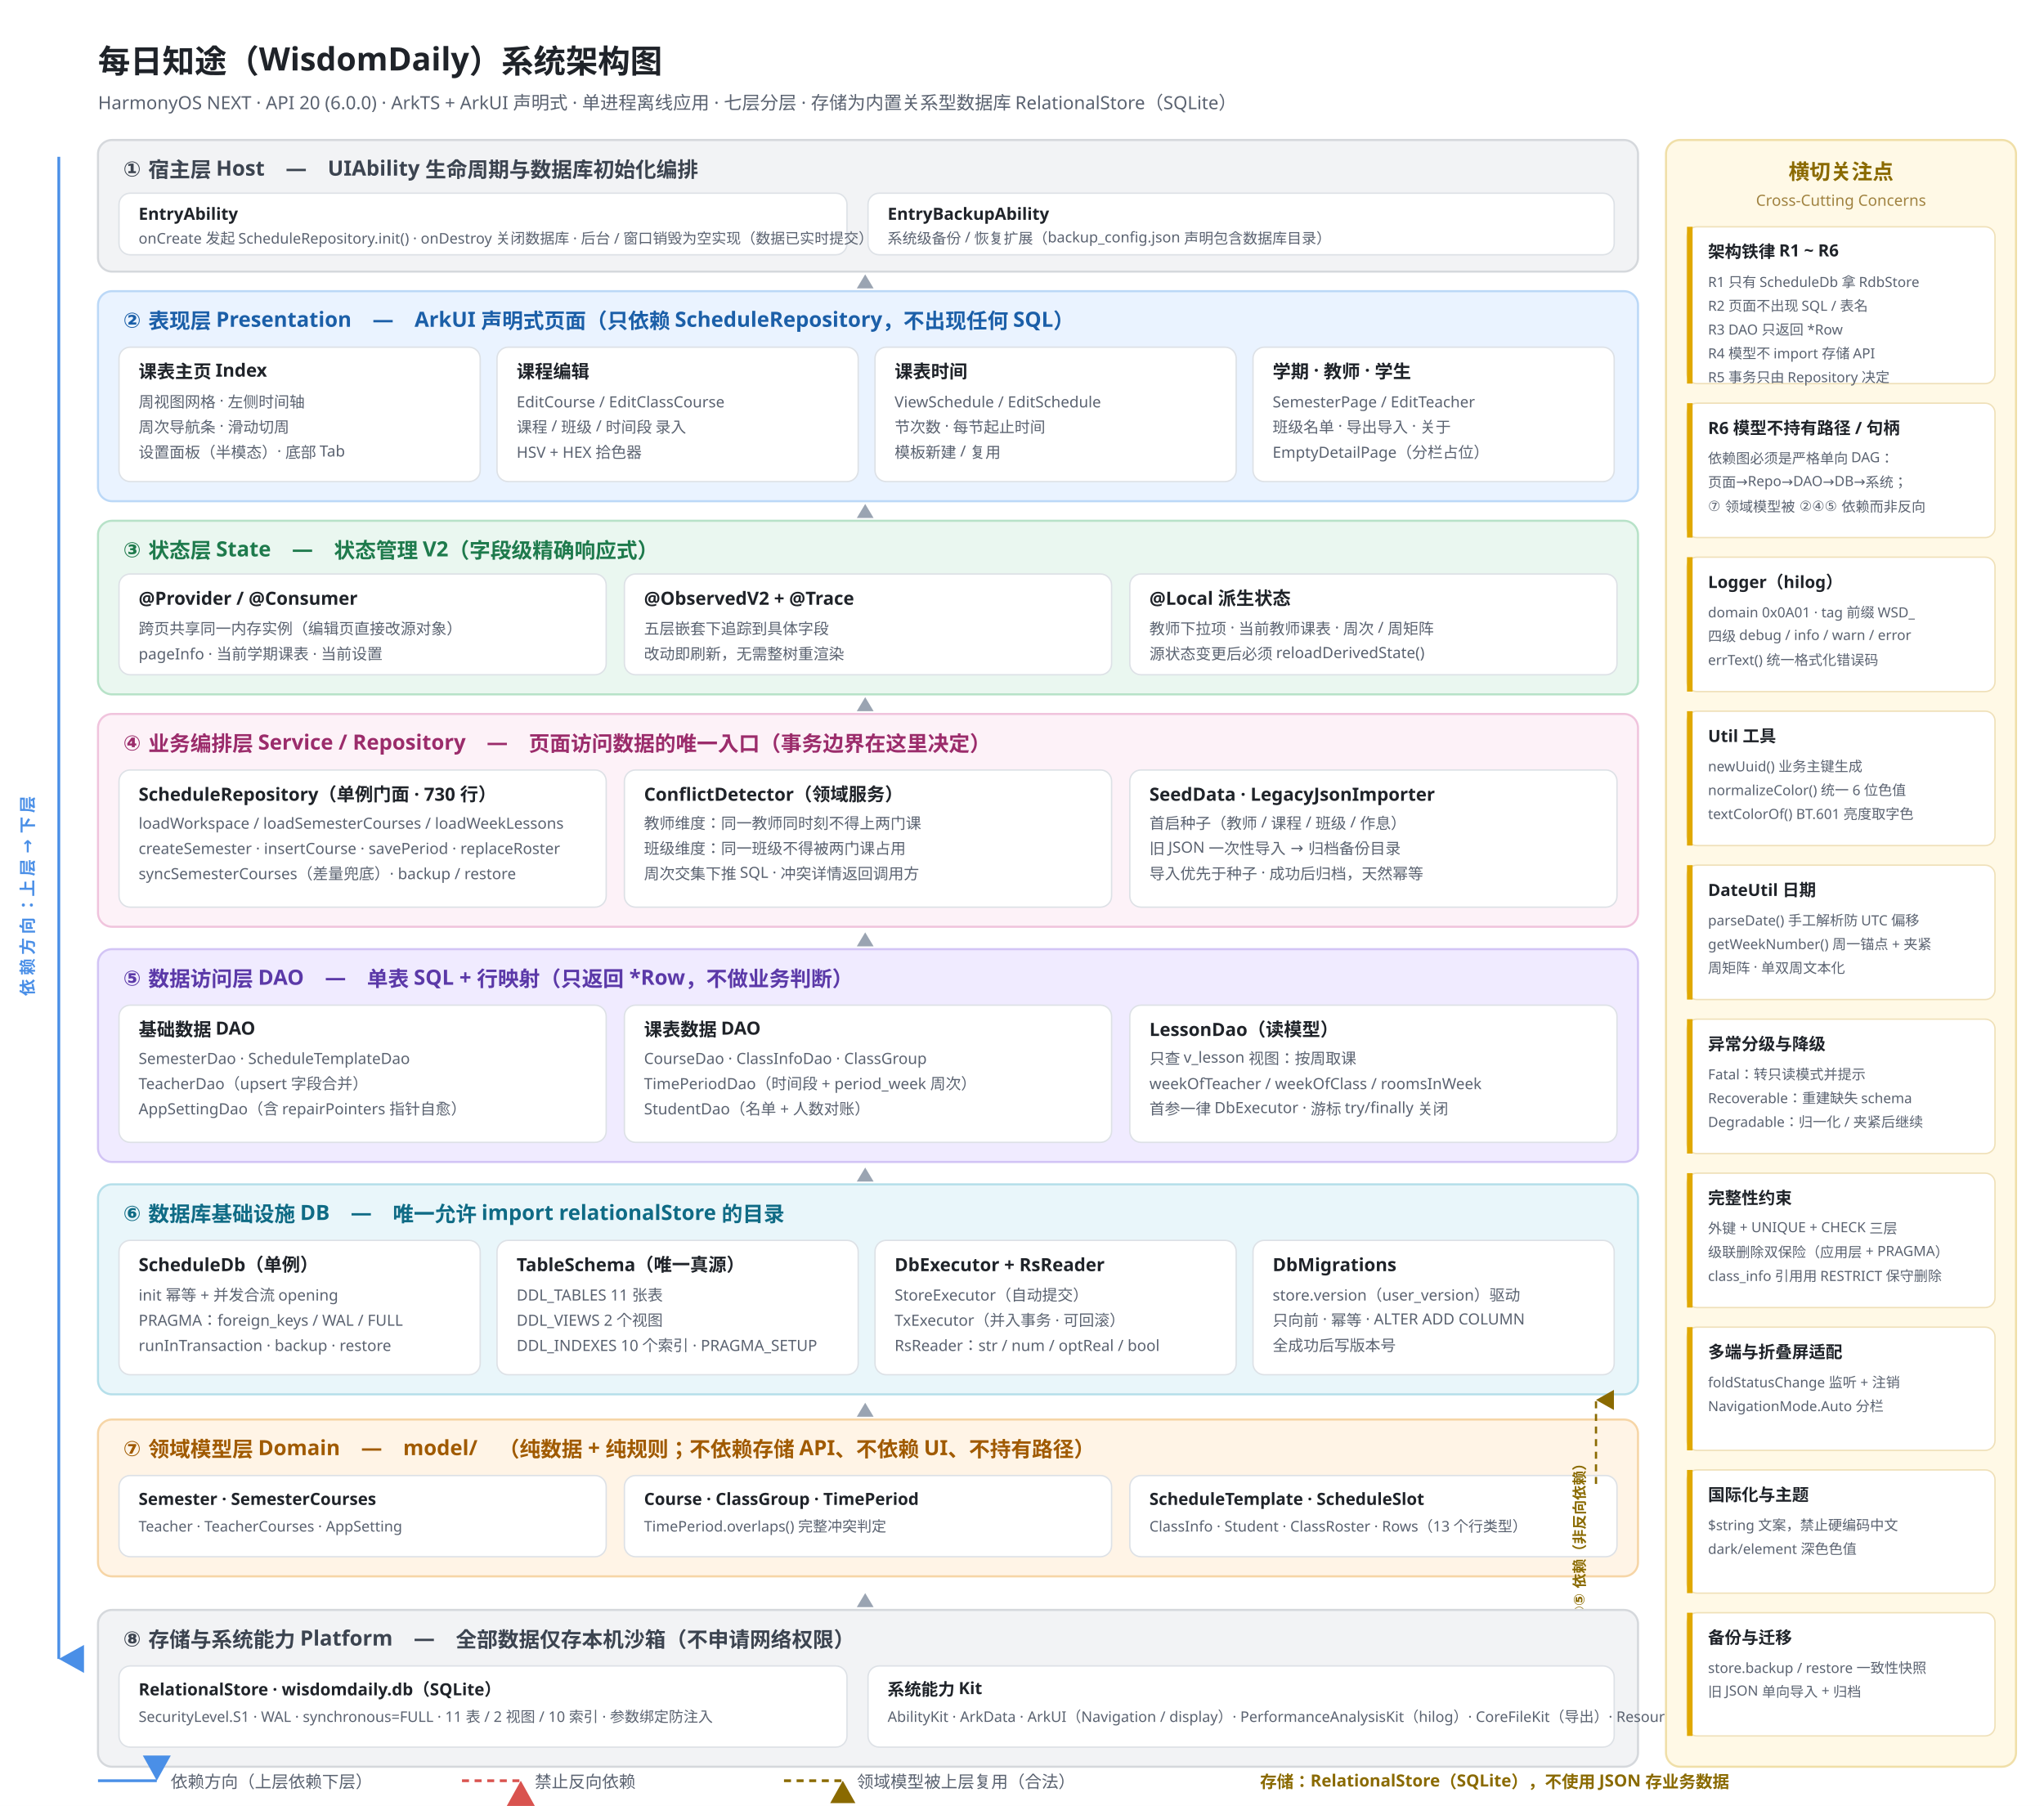
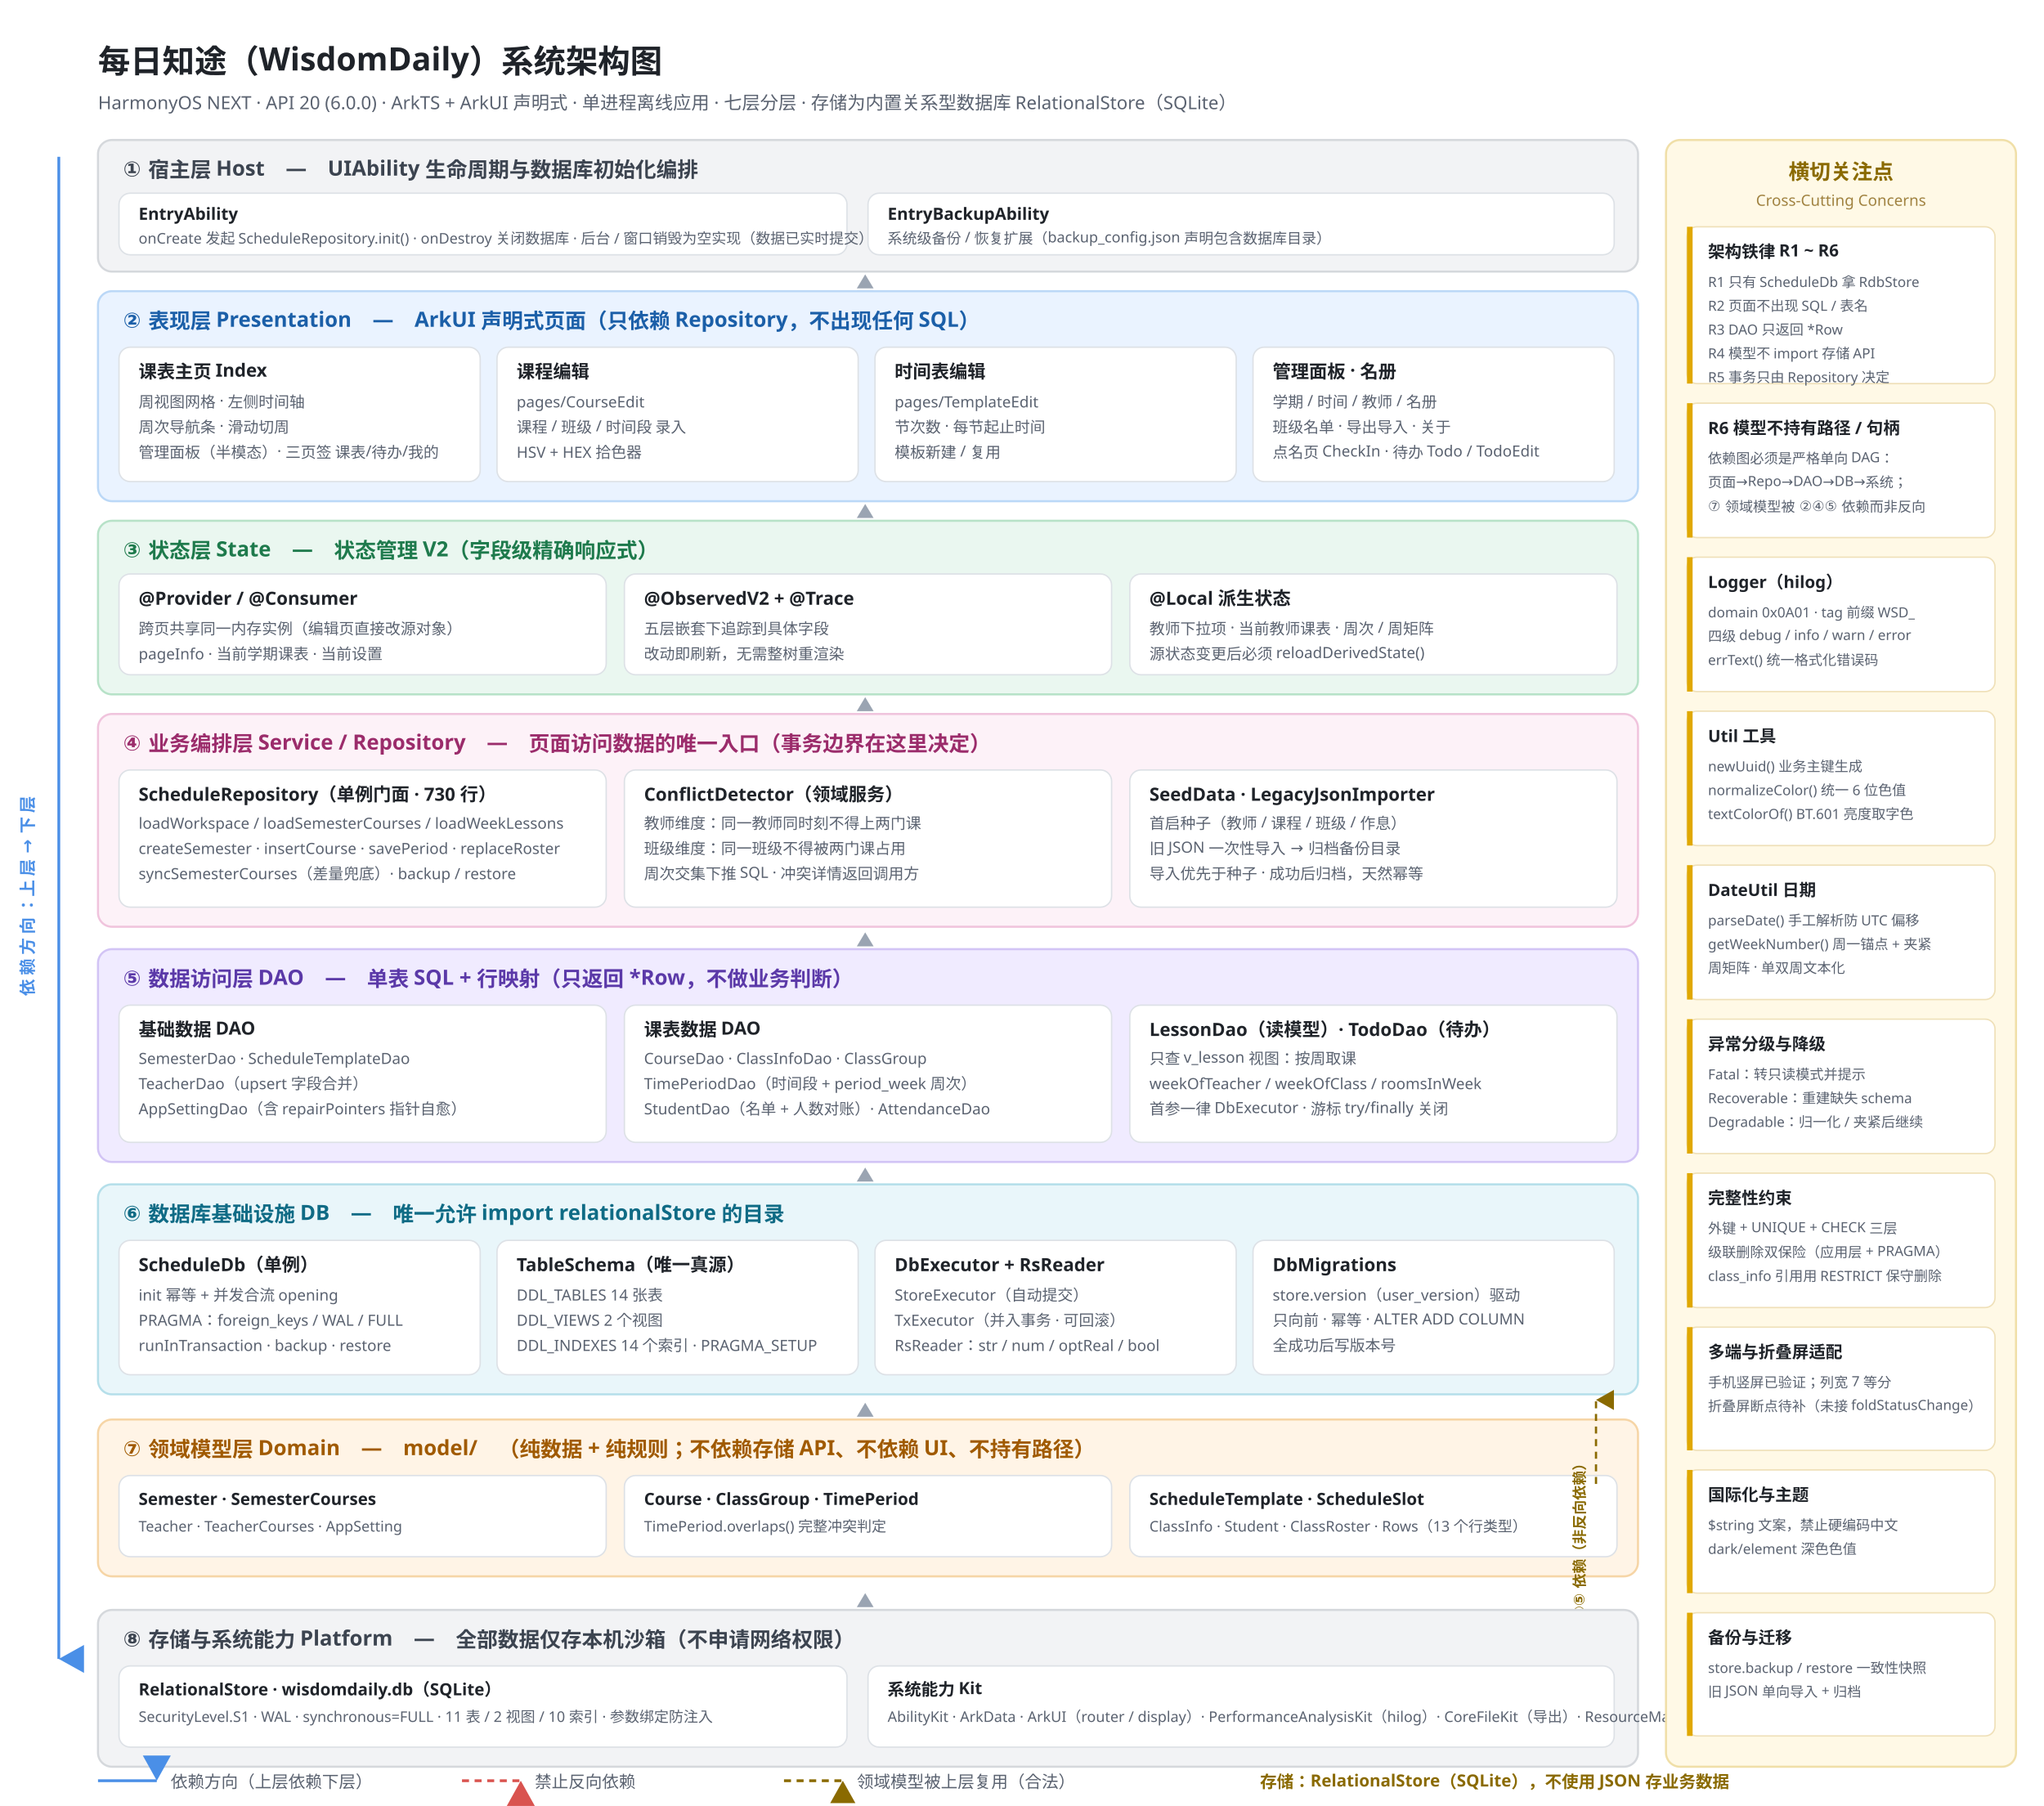
<svg xmlns="http://www.w3.org/2000/svg" viewBox="0 0 1460 1290" width="1460" height="1290" font-family="HarmonyOS Sans SC, PingFang SC, Microsoft YaHei, sans-serif">
  <defs>
    <marker id="arrowDown" markerWidth="10" markerHeight="10" refX="5" refY="9" orient="auto">
      <path d="M0,0 L5,9 L10,0 Z" fill="#4A8FE7" />
    </marker>
    <marker id="arrowUpRed" markerWidth="10" markerHeight="10" refX="5" refY="1" orient="auto">
      <path d="M0,10 L5,1 L10,10 Z" fill="#D9534F" />
    </marker>
    <marker id="arrowUpDashed" markerWidth="9" markerHeight="9" refX="4.5" refY="1" orient="auto">
      <path d="M0,9 L4.5,1 L9,9 Z" fill="#8A6A00" />
    </marker>
  </defs>
  <rect x="0" y="0" width="1460" height="1290" fill="#FFFFFF" />
  <text x="70" y="52" font-size="23" font-weight="700" fill="#1F2329">每日知途（WisdomDaily）系统架构图</text>
  <text x="70" y="78" font-size="13" fill="#5A6270">HarmonyOS NEXT · API 20 (6.0.0) · ArkTS + ArkUI 声明式 · 单进程离线应用 · 七层分层 · 存储为内置关系型数据库 RelationalStore（SQLite）</text>
  <line x1="42" y1="112" x2="42" y2="1185" stroke="#4A8FE7" stroke-width="2" marker-end="url(#arrowDown)" />
  <text x="24" y="640" font-size="12" fill="#4A8FE7" font-weight="600" transform="rotate(-90 24 640)" text-anchor="middle">依 赖 方 向 ：上 层 → 下 层</text>
  <rect x="70" y="100" width="1100" height="94" rx="10" fill="#F2F3F5" stroke="#D5D8DC" stroke-width="1.5" />
  <text x="88" y="126" font-size="15" font-weight="700" fill="#3C4450">① 宿主层 Host　—　UIAbility 生命周期与数据库初始化编排</text>
  <rect x="85" y="138" width="520" height="44" rx="8" fill="#FFFFFF" stroke="#DDE1E6" />
  <text x="99" y="157" font-size="12" font-weight="700" fill="#1F2329">EntryAbility</text>
  <text x="99" y="174" font-size="10.5" fill="#5A6270">onCreate 发起 ScheduleRepository.init() · onDestroy 关闭数据库 · 后台 / 窗口销毁为空实现（数据已实时提交）</text>
  <rect x="620" y="138" width="533" height="44" rx="8" fill="#FFFFFF" stroke="#DDE1E6" />
  <text x="634" y="157" font-size="12" font-weight="700" fill="#1F2329">EntryBackupAbility</text>
  <text x="634" y="174" font-size="10.5" fill="#5A6270">系统级备份 / 恢复扩展（backup_config.json 声明包含数据库目录）</text>
  <polygon points="618,196 624,206 612,206" fill="#9AA4B2" />
  <rect x="70" y="208" width="1100" height="150" rx="10" fill="#EAF3FF" stroke="#BBD8F7" stroke-width="1.5" />
-   <text x="88" y="234" font-size="15" font-weight="700" fill="#1B5FA8">② 表现层 Presentation　—　ArkUI 声明式页面（只依赖 ScheduleRepository，不出现任何 SQL）</text>
+   <text x="88" y="234" font-size="15" font-weight="700" fill="#1B5FA8">② 表现层 Presentation　—　ArkUI 声明式页面（只依赖 Repository，不出现任何 SQL）</text>
  <rect x="85" y="248" width="258" height="96" rx="8" fill="#FFFFFF" stroke="#DDE1E6" />
  <text x="99" y="270" font-size="13" font-weight="700" fill="#1F2329">课表主页 Index</text>
  <text x="99" y="291" font-size="11" fill="#5A6270">周视图网格 · 左侧时间轴</text>
  <text x="99" y="309" font-size="11" fill="#5A6270">周次导航条 · 滑动切周</text>
-   <text x="99" y="327" font-size="11" fill="#5A6270">设置面板（半模态）· 底部 Tab</text>
+   <text x="99" y="327" font-size="11" fill="#5A6270">管理面板（半模态）· 三页签 课表/待办/我的</text>
  <rect x="355" y="248" width="258" height="96" rx="8" fill="#FFFFFF" stroke="#DDE1E6" />
  <text x="369" y="270" font-size="13" font-weight="700" fill="#1F2329">课程编辑</text>
-   <text x="369" y="291" font-size="11" fill="#5A6270">EditCourse / EditClassCourse</text>
+   <text x="369" y="291" font-size="11" fill="#5A6270">pages/CourseEdit</text>
  <text x="369" y="309" font-size="11" fill="#5A6270">课程 / 班级 / 时间段 录入</text>
  <text x="369" y="327" font-size="11" fill="#5A6270">HSV + HEX 拾色器</text>
  <rect x="625" y="248" width="258" height="96" rx="8" fill="#FFFFFF" stroke="#DDE1E6" />
-   <text x="639" y="270" font-size="13" font-weight="700" fill="#1F2329">课表时间</text>
-   <text x="639" y="291" font-size="11" fill="#5A6270">ViewSchedule / EditSchedule</text>
+   <text x="639" y="270" font-size="13" font-weight="700" fill="#1F2329">时间表编辑</text>
+   <text x="639" y="291" font-size="11" fill="#5A6270">pages/TemplateEdit</text>
  <text x="639" y="309" font-size="11" fill="#5A6270">节次数 · 每节起止时间</text>
  <text x="639" y="327" font-size="11" fill="#5A6270">模板新建 / 复用</text>
  <rect x="895" y="248" width="258" height="96" rx="8" fill="#FFFFFF" stroke="#DDE1E6" />
-   <text x="909" y="270" font-size="13" font-weight="700" fill="#1F2329">学期 · 教师 · 学生</text>
-   <text x="909" y="291" font-size="11" fill="#5A6270">SemesterPage / EditTeacher</text>
+   <text x="909" y="270" font-size="13" font-weight="700" fill="#1F2329">管理面板 · 名册</text>
+   <text x="909" y="291" font-size="11" fill="#5A6270">学期 / 时间 / 教师 / 名册</text>
  <text x="909" y="309" font-size="11" fill="#5A6270">班级名单 · 导出导入 · 关于</text>
-   <text x="909" y="327" font-size="11" fill="#5A6270">EmptyDetailPage（分栏占位）</text>
+   <text x="909" y="327" font-size="11" fill="#5A6270">点名页 CheckIn · 待办 Todo / TodoEdit</text>
  <polygon points="618,360 624,370 612,370" fill="#9AA4B2" />
  <rect x="70" y="372" width="1100" height="124" rx="10" fill="#EAF7F0" stroke="#B7E2C8" stroke-width="1.5" />
  <text x="88" y="398" font-size="15" font-weight="700" fill="#1E7A4C">③ 状态层 State　—　状态管理 V2（字段级精确响应式）</text>
  <rect x="85" y="410" width="348" height="72" rx="8" fill="#FFFFFF" stroke="#DDE1E6" />
  <text x="99" y="432" font-size="13" font-weight="700" fill="#1F2329">@Provider / @Consumer</text>
  <text x="99" y="453" font-size="11" fill="#5A6270">跨页共享同一内存实例（编辑页直接改源对象）</text>
  <text x="99" y="471" font-size="11" fill="#5A6270">pageInfo · 当前学期课表 · 当前设置</text>
  <rect x="446" y="410" width="348" height="72" rx="8" fill="#FFFFFF" stroke="#DDE1E6" />
  <text x="460" y="432" font-size="13" font-weight="700" fill="#1F2329">@ObservedV2 + @Trace</text>
  <text x="460" y="453" font-size="11" fill="#5A6270">五层嵌套下追踪到具体字段</text>
  <text x="460" y="471" font-size="11" fill="#5A6270">改动即刷新，无需整树重渲染</text>
  <rect x="807" y="410" width="348" height="72" rx="8" fill="#FFFFFF" stroke="#DDE1E6" />
  <text x="821" y="432" font-size="13" font-weight="700" fill="#1F2329">@Local 派生状态</text>
  <text x="821" y="453" font-size="11" fill="#5A6270">教师下拉项 · 当前教师课表 · 周次 / 周矩阵</text>
  <text x="821" y="471" font-size="11" fill="#5A6270">源状态变更后必须 reloadDerivedState()</text>
  <polygon points="618,498 624,508 612,508" fill="#9AA4B2" />
  <rect x="70" y="510" width="1100" height="152" rx="10" fill="#FDF2F8" stroke="#F0C4DD" stroke-width="1.5" />
  <text x="88" y="536" font-size="15" font-weight="700" fill="#9B2C6B">④ 业务编排层 Service / Repository　—　页面访问数据的唯一入口（事务边界在这里决定）</text>
  <rect x="85" y="550" width="348" height="98" rx="8" fill="#FFFFFF" stroke="#DDE1E6" />
  <text x="99" y="572" font-size="13" font-weight="700" fill="#1F2329">ScheduleRepository（单例门面 · 730 行）</text>
  <text x="99" y="592" font-size="11" fill="#5A6270">loadWorkspace / loadSemesterCourses / loadWeekLessons</text>
  <text x="99" y="610" font-size="11" fill="#5A6270">createSemester · insertCourse · savePeriod · replaceRoster</text>
  <text x="99" y="628" font-size="11" fill="#5A6270">syncSemesterCourses（差量兜底）· backup / restore</text>
  <rect x="446" y="550" width="348" height="98" rx="8" fill="#FFFFFF" stroke="#DDE1E6" />
  <text x="460" y="572" font-size="13" font-weight="700" fill="#1F2329">ConflictDetector（领域服务）</text>
  <text x="460" y="592" font-size="11" fill="#5A6270">教师维度：同一教师同时刻不得上两门课</text>
  <text x="460" y="610" font-size="11" fill="#5A6270">班级维度：同一班级不得被两门课占用</text>
  <text x="460" y="628" font-size="11" fill="#5A6270">周次交集下推 SQL · 冲突详情返回调用方</text>
  <rect x="807" y="550" width="348" height="98" rx="8" fill="#FFFFFF" stroke="#DDE1E6" />
  <text x="821" y="572" font-size="13" font-weight="700" fill="#1F2329">SeedData · LegacyJsonImporter</text>
  <text x="821" y="592" font-size="11" fill="#5A6270">首启种子（教师 / 课程 / 班级 / 作息）</text>
  <text x="821" y="610" font-size="11" fill="#5A6270">旧 JSON 一次性导入 → 归档备份目录</text>
  <text x="821" y="628" font-size="11" fill="#5A6270">导入优先于种子 · 成功后归档，天然幂等</text>
  <polygon points="618,666 624,676 612,676" fill="#9AA4B2" />
  <rect x="70" y="678" width="1100" height="152" rx="10" fill="#F0EBFF" stroke="#D2C4F5" stroke-width="1.5" />
  <text x="88" y="704" font-size="15" font-weight="700" fill="#5B39A8">⑤ 数据访问层 DAO　—　单表 SQL + 行映射（只返回 *Row，不做业务判断）</text>
  <rect x="85" y="718" width="348" height="98" rx="8" fill="#FFFFFF" stroke="#DDE1E6" />
  <text x="99" y="740" font-size="13" font-weight="700" fill="#1F2329">基础数据 DAO</text>
  <text x="99" y="760" font-size="11" fill="#5A6270">SemesterDao · ScheduleTemplateDao</text>
  <text x="99" y="778" font-size="11" fill="#5A6270">TeacherDao（upsert 字段合并）</text>
  <text x="99" y="796" font-size="11" fill="#5A6270">AppSettingDao（含 repairPointers 指针自愈）</text>
  <rect x="446" y="718" width="348" height="98" rx="8" fill="#FFFFFF" stroke="#DDE1E6" />
  <text x="460" y="740" font-size="13" font-weight="700" fill="#1F2329">课表数据 DAO</text>
  <text x="460" y="760" font-size="11" fill="#5A6270">CourseDao · ClassInfoDao · ClassGroup</text>
  <text x="460" y="778" font-size="11" fill="#5A6270">TimePeriodDao（时间段 + period_week 周次）</text>
-   <text x="460" y="796" font-size="11" fill="#5A6270">StudentDao（名单 + 人数对账）</text>
+   <text x="460" y="796" font-size="11" fill="#5A6270">StudentDao（名单 + 人数对账）· AttendanceDao</text>
  <rect x="807" y="718" width="348" height="98" rx="8" fill="#FFFFFF" stroke="#DDE1E6" />
-   <text x="821" y="740" font-size="13" font-weight="700" fill="#1F2329">LessonDao（读模型）</text>
+   <text x="821" y="740" font-size="13" font-weight="700" fill="#1F2329">LessonDao（读模型）· TodoDao（待办）</text>
  <text x="821" y="760" font-size="11" fill="#5A6270">只查 v_lesson 视图：按周取课</text>
  <text x="821" y="778" font-size="11" fill="#5A6270">weekOfTeacher / weekOfClass / roomsInWeek</text>
  <text x="821" y="796" font-size="11" fill="#5A6270">首参一律 DbExecutor · 游标 try/finally 关闭</text>
  <polygon points="618,834 624,844 612,844" fill="#9AA4B2" />
  <rect x="70" y="846" width="1100" height="150" rx="10" fill="#E9F6FA" stroke="#B5DFEA" stroke-width="1.5" />
  <text x="88" y="872" font-size="15" font-weight="700" fill="#0F6B85">⑥ 数据库基础设施 DB　—　唯一允许 import relationalStore 的目录</text>
  <rect x="85" y="886" width="258" height="96" rx="8" fill="#FFFFFF" stroke="#DDE1E6" />
  <text x="99" y="908" font-size="13" font-weight="700" fill="#1F2329">ScheduleDb（单例）</text>
  <text x="99" y="929" font-size="11" fill="#5A6270">init 幂等 + 并发合流 opening</text>
  <text x="99" y="947" font-size="11" fill="#5A6270">PRAGMA：foreign_keys / WAL / FULL</text>
  <text x="99" y="965" font-size="11" fill="#5A6270">runInTransaction · backup · restore</text>
  <rect x="355" y="886" width="258" height="96" rx="8" fill="#FFFFFF" stroke="#DDE1E6" />
  <text x="369" y="908" font-size="13" font-weight="700" fill="#1F2329">TableSchema（唯一真源）</text>
-   <text x="369" y="929" font-size="11" fill="#5A6270">DDL_TABLES 11 张表</text>
+   <text x="369" y="929" font-size="11" fill="#5A6270">DDL_TABLES 14 张表</text>
  <text x="369" y="947" font-size="11" fill="#5A6270">DDL_VIEWS 2 个视图</text>
-   <text x="369" y="965" font-size="11" fill="#5A6270">DDL_INDEXES 10 个索引 · PRAGMA_SETUP</text>
+   <text x="369" y="965" font-size="11" fill="#5A6270">DDL_INDEXES 14 个索引 · PRAGMA_SETUP</text>
  <rect x="625" y="886" width="258" height="96" rx="8" fill="#FFFFFF" stroke="#DDE1E6" />
  <text x="639" y="908" font-size="13" font-weight="700" fill="#1F2329">DbExecutor + RsReader</text>
  <text x="639" y="929" font-size="11" fill="#5A6270">StoreExecutor（自动提交）</text>
  <text x="639" y="947" font-size="11" fill="#5A6270">TxExecutor（并入事务 · 可回滚）</text>
  <text x="639" y="965" font-size="11" fill="#5A6270">RsReader：str / num / optReal / bool</text>
  <rect x="895" y="886" width="258" height="96" rx="8" fill="#FFFFFF" stroke="#DDE1E6" />
  <text x="909" y="908" font-size="13" font-weight="700" fill="#1F2329">DbMigrations</text>
  <text x="909" y="929" font-size="11" fill="#5A6270">store.version（user_version）驱动</text>
  <text x="909" y="947" font-size="11" fill="#5A6270">只向前 · 幂等 · ALTER ADD COLUMN</text>
  <text x="909" y="965" font-size="11" fill="#5A6270">全成功后写版本号</text>
  <polygon points="618,1002 624,1012 612,1012" fill="#9AA4B2" />
  <rect x="70" y="1014" width="1100" height="112" rx="10" fill="#FFF4E6" stroke="#F6D5A6" stroke-width="1.5" />
  <text x="88" y="1040" font-size="15" font-weight="700" fill="#A05A00">⑦ 领域模型层 Domain　—　model/　（纯数据 + 纯规则；不依赖存储 API、不依赖 UI、不持有路径）</text>
  <rect x="85" y="1054" width="348" height="58" rx="8" fill="#FFFFFF" stroke="#DDE1E6" />
  <text x="99" y="1075" font-size="12" font-weight="700" fill="#1F2329">Semester · SemesterCourses</text>
  <text x="99" y="1094" font-size="10.5" fill="#5A6270">Teacher · TeacherCourses · AppSetting</text>
  <rect x="446" y="1054" width="348" height="58" rx="8" fill="#FFFFFF" stroke="#DDE1E6" />
  <text x="460" y="1075" font-size="12" font-weight="700" fill="#1F2329">Course · ClassGroup · TimePeriod</text>
  <text x="460" y="1094" font-size="10.5" fill="#5A6270">TimePeriod.overlaps() 完整冲突判定</text>
  <rect x="807" y="1054" width="348" height="58" rx="8" fill="#FFFFFF" stroke="#DDE1E6" />
  <text x="821" y="1075" font-size="12" font-weight="700" fill="#1F2329">ScheduleTemplate · ScheduleSlot</text>
  <text x="821" y="1094" font-size="10.5" fill="#5A6270">ClassInfo · Student · ClassRoster · Rows（13 个行类型）</text>
  <line x1="1140" y1="1060" x2="1140" y2="1000" stroke="#8A6A00" stroke-width="1.6" stroke-dasharray="5,4" marker-end="url(#arrowUpDashed)" />
  <text x="1132" y="1040" font-size="10.5" fill="#8A6A00" font-weight="600" text-anchor="end" transform="rotate(-90 1132 1040)">被 ④⑤ 依赖（非反向依赖）</text>
  <polygon points="618,1138 624,1148 612,1148" fill="#9AA4B2" />
  <rect x="70" y="1150" width="1100" height="112" rx="10" fill="#F2F3F5" stroke="#D5D8DC" stroke-width="1.5" />
  <text x="88" y="1176" font-size="15" font-weight="700" fill="#3C4450">⑧ 存储与系统能力 Platform　—　全部数据仅存本机沙箱（不申请网络权限）</text>
  <rect x="85" y="1190" width="520" height="58" rx="8" fill="#FFFFFF" stroke="#DDE1E6" />
  <text x="99" y="1211" font-size="12" font-weight="700" fill="#1F2329">RelationalStore · wisdomdaily.db（SQLite）</text>
  <text x="99" y="1230" font-size="10.5" fill="#5A6270">SecurityLevel.S1 · WAL · synchronous=FULL · 11 表 / 2 视图 / 10 索引 · 参数绑定防注入</text>
  <rect x="620" y="1190" width="533" height="58" rx="8" fill="#FFFFFF" stroke="#DDE1E6" />
  <text x="634" y="1211" font-size="12" font-weight="700" fill="#1F2329">系统能力 Kit</text>
-   <text x="634" y="1230" font-size="10.5" fill="#5A6270">AbilityKit · ArkData · ArkUI（Navigation / display）· PerformanceAnalysisKit（hilog）· CoreFileKit（导出）· ResourceManager</text>
+   <text x="634" y="1230" font-size="10.5" fill="#5A6270">AbilityKit · ArkData · ArkUI（router / display）· PerformanceAnalysisKit（hilog）· CoreFileKit（导出）· ResourceManager</text>
  <rect x="1190" y="100" width="250" height="1162" rx="10" fill="#FFF9E6" stroke="#F0DFA8" stroke-width="1.5" />
  <text x="1315" y="128" font-size="15" font-weight="700" fill="#8A6A00" text-anchor="middle">横切关注点</text>
  <text x="1315" y="147" font-size="11" fill="#A08240" text-anchor="middle">Cross-Cutting Concerns</text>
  <rect x="1205" y="162" width="220" height="112" rx="7" fill="#FFFFFF" stroke="#EFE0B8" />
  <rect x="1205" y="162" width="4" height="112" fill="#E0A800" />
  <text x="1220" y="184" font-size="12" font-weight="700" fill="#1F2329">架构铁律 R1 ~ R6</text>
  <text x="1220" y="205" font-size="10" fill="#5A6270">R1 只有 ScheduleDb 拿 RdbStore</text>
  <text x="1220" y="222" font-size="10" fill="#5A6270">R2 页面不出现 SQL / 表名</text>
  <text x="1220" y="239" font-size="10" fill="#5A6270">R3 DAO 只返回 *Row</text>
  <text x="1220" y="256" font-size="10" fill="#5A6270">R4 模型不 import 存储 API</text>
  <text x="1220" y="273" font-size="10" fill="#5A6270">R5 事务只由 Repository 决定</text>
  <rect x="1205" y="288" width="220" height="96" rx="7" fill="#FFFFFF" stroke="#EFE0B8" />
  <rect x="1205" y="288" width="4" height="96" fill="#E0A800" />
  <text x="1220" y="310" font-size="12" font-weight="700" fill="#1F2329">R6 模型不持有路径 / 句柄</text>
  <text x="1220" y="331" font-size="10" fill="#5A6270">依赖图必须是严格单向 DAG：</text>
  <text x="1220" y="348" font-size="10" fill="#5A6270">页面→Repo→DAO→DB→系统；</text>
  <text x="1220" y="365" font-size="10" fill="#5A6270">⑦ 领域模型被 ②④⑤ 依赖而非反向</text>
  <rect x="1205" y="398" width="220" height="96" rx="7" fill="#FFFFFF" stroke="#EFE0B8" />
  <rect x="1205" y="398" width="4" height="96" fill="#E0A800" />
  <text x="1220" y="420" font-size="12" font-weight="700" fill="#1F2329">Logger（hilog）</text>
  <text x="1220" y="441" font-size="10" fill="#5A6270">domain 0x0A01 · tag 前缀 WSD_</text>
  <text x="1220" y="458" font-size="10" fill="#5A6270">四级 debug / info / warn / error</text>
  <text x="1220" y="475" font-size="10" fill="#5A6270">errText() 统一格式化错误码</text>
  <rect x="1205" y="508" width="220" height="96" rx="7" fill="#FFFFFF" stroke="#EFE0B8" />
  <rect x="1205" y="508" width="4" height="96" fill="#E0A800" />
  <text x="1220" y="530" font-size="12" font-weight="700" fill="#1F2329">Util 工具</text>
  <text x="1220" y="551" font-size="10" fill="#5A6270">newUuid() 业务主键生成</text>
  <text x="1220" y="568" font-size="10" fill="#5A6270">normalizeColor() 统一 6 位色值</text>
  <text x="1220" y="585" font-size="10" fill="#5A6270">textColorOf() BT.601 亮度取字色</text>
  <rect x="1205" y="618" width="220" height="96" rx="7" fill="#FFFFFF" stroke="#EFE0B8" />
  <rect x="1205" y="618" width="4" height="96" fill="#E0A800" />
  <text x="1220" y="640" font-size="12" font-weight="700" fill="#1F2329">DateUtil 日期</text>
  <text x="1220" y="661" font-size="10" fill="#5A6270">parseDate() 手工解析防 UTC 偏移</text>
  <text x="1220" y="678" font-size="10" fill="#5A6270">getWeekNumber() 周一锚点 + 夹紧</text>
  <text x="1220" y="695" font-size="10" fill="#5A6270">周矩阵 · 单双周文本化</text>
  <rect x="1205" y="728" width="220" height="96" rx="7" fill="#FFFFFF" stroke="#EFE0B8" />
  <rect x="1205" y="728" width="4" height="96" fill="#E0A800" />
  <text x="1220" y="750" font-size="12" font-weight="700" fill="#1F2329">异常分级与降级</text>
  <text x="1220" y="771" font-size="10" fill="#5A6270">Fatal：转只读模式并提示</text>
  <text x="1220" y="788" font-size="10" fill="#5A6270">Recoverable：重建缺失 schema</text>
  <text x="1220" y="805" font-size="10" fill="#5A6270">Degradable：归一化 / 夹紧后继续</text>
  <rect x="1205" y="838" width="220" height="96" rx="7" fill="#FFFFFF" stroke="#EFE0B8" />
  <rect x="1205" y="838" width="4" height="96" fill="#E0A800" />
  <text x="1220" y="860" font-size="12" font-weight="700" fill="#1F2329">完整性约束</text>
  <text x="1220" y="881" font-size="10" fill="#5A6270">外键 + UNIQUE + CHECK 三层</text>
  <text x="1220" y="898" font-size="10" fill="#5A6270">级联删除双保险（应用层 + PRAGMA）</text>
  <text x="1220" y="915" font-size="10" fill="#5A6270">class_info 引用用 RESTRICT 保守删除</text>
  <rect x="1205" y="948" width="220" height="88" rx="7" fill="#FFFFFF" stroke="#EFE0B8" />
  <rect x="1205" y="948" width="4" height="88" fill="#E0A800" />
  <text x="1220" y="970" font-size="12" font-weight="700" fill="#1F2329">多端与折叠屏适配</text>
-   <text x="1220" y="991" font-size="10" fill="#5A6270">foldStatusChange 监听 + 注销</text>
-   <text x="1220" y="1008" font-size="10" fill="#5A6270">NavigationMode.Auto 分栏</text>
+   <text x="1220" y="991" font-size="10" fill="#5A6270">手机竖屏已验证；列宽 7 等分</text>
+   <text x="1220" y="1008" font-size="10" fill="#5A6270">折叠屏断点待补（未接 foldStatusChange）</text>
  <rect x="1205" y="1050" width="220" height="88" rx="7" fill="#FFFFFF" stroke="#EFE0B8" />
  <rect x="1205" y="1050" width="4" height="88" fill="#E0A800" />
  <text x="1220" y="1072" font-size="12" font-weight="700" fill="#1F2329">国际化与主题</text>
  <text x="1220" y="1093" font-size="10" fill="#5A6270">$string 文案，禁止硬编码中文</text>
  <text x="1220" y="1110" font-size="10" fill="#5A6270">dark/element 深色色值</text>
  <rect x="1205" y="1152" width="220" height="88" rx="7" fill="#FFFFFF" stroke="#EFE0B8" />
  <rect x="1205" y="1152" width="4" height="88" fill="#E0A800" />
  <text x="1220" y="1174" font-size="12" font-weight="700" fill="#1F2329">备份与迁移</text>
  <text x="1220" y="1195" font-size="10" fill="#5A6270">store.backup / restore 一致性快照</text>
  <text x="1220" y="1212" font-size="10" fill="#5A6270">旧 JSON 单向导入 + 归档</text>
  <line x1="70" y1="1272" x2="112" y2="1272" stroke="#4A8FE7" stroke-width="2" marker-end="url(#arrowDown)" />
  <text x="122" y="1277" font-size="12" fill="#5A6270">依赖方向（上层依赖下层）</text>
  <line x1="330" y1="1272" x2="372" y2="1272" stroke="#D9534F" stroke-width="2" stroke-dasharray="5,4" marker-end="url(#arrowUpRed)" />
  <text x="382" y="1277" font-size="12" fill="#5A6270">禁止反向依赖</text>
  <line x1="560" y1="1272" x2="602" y2="1272" stroke="#8A6A00" stroke-width="2" stroke-dasharray="5,4" marker-end="url(#arrowUpDashed)" />
  <text x="612" y="1277" font-size="12" fill="#5A6270">领域模型被上层复用（合法）</text>
  <text x="900" y="1277" font-size="12" fill="#8A6A00" font-weight="600">存储：RelationalStore（SQLite），不使用 JSON 存业务数据</text>
</svg>
